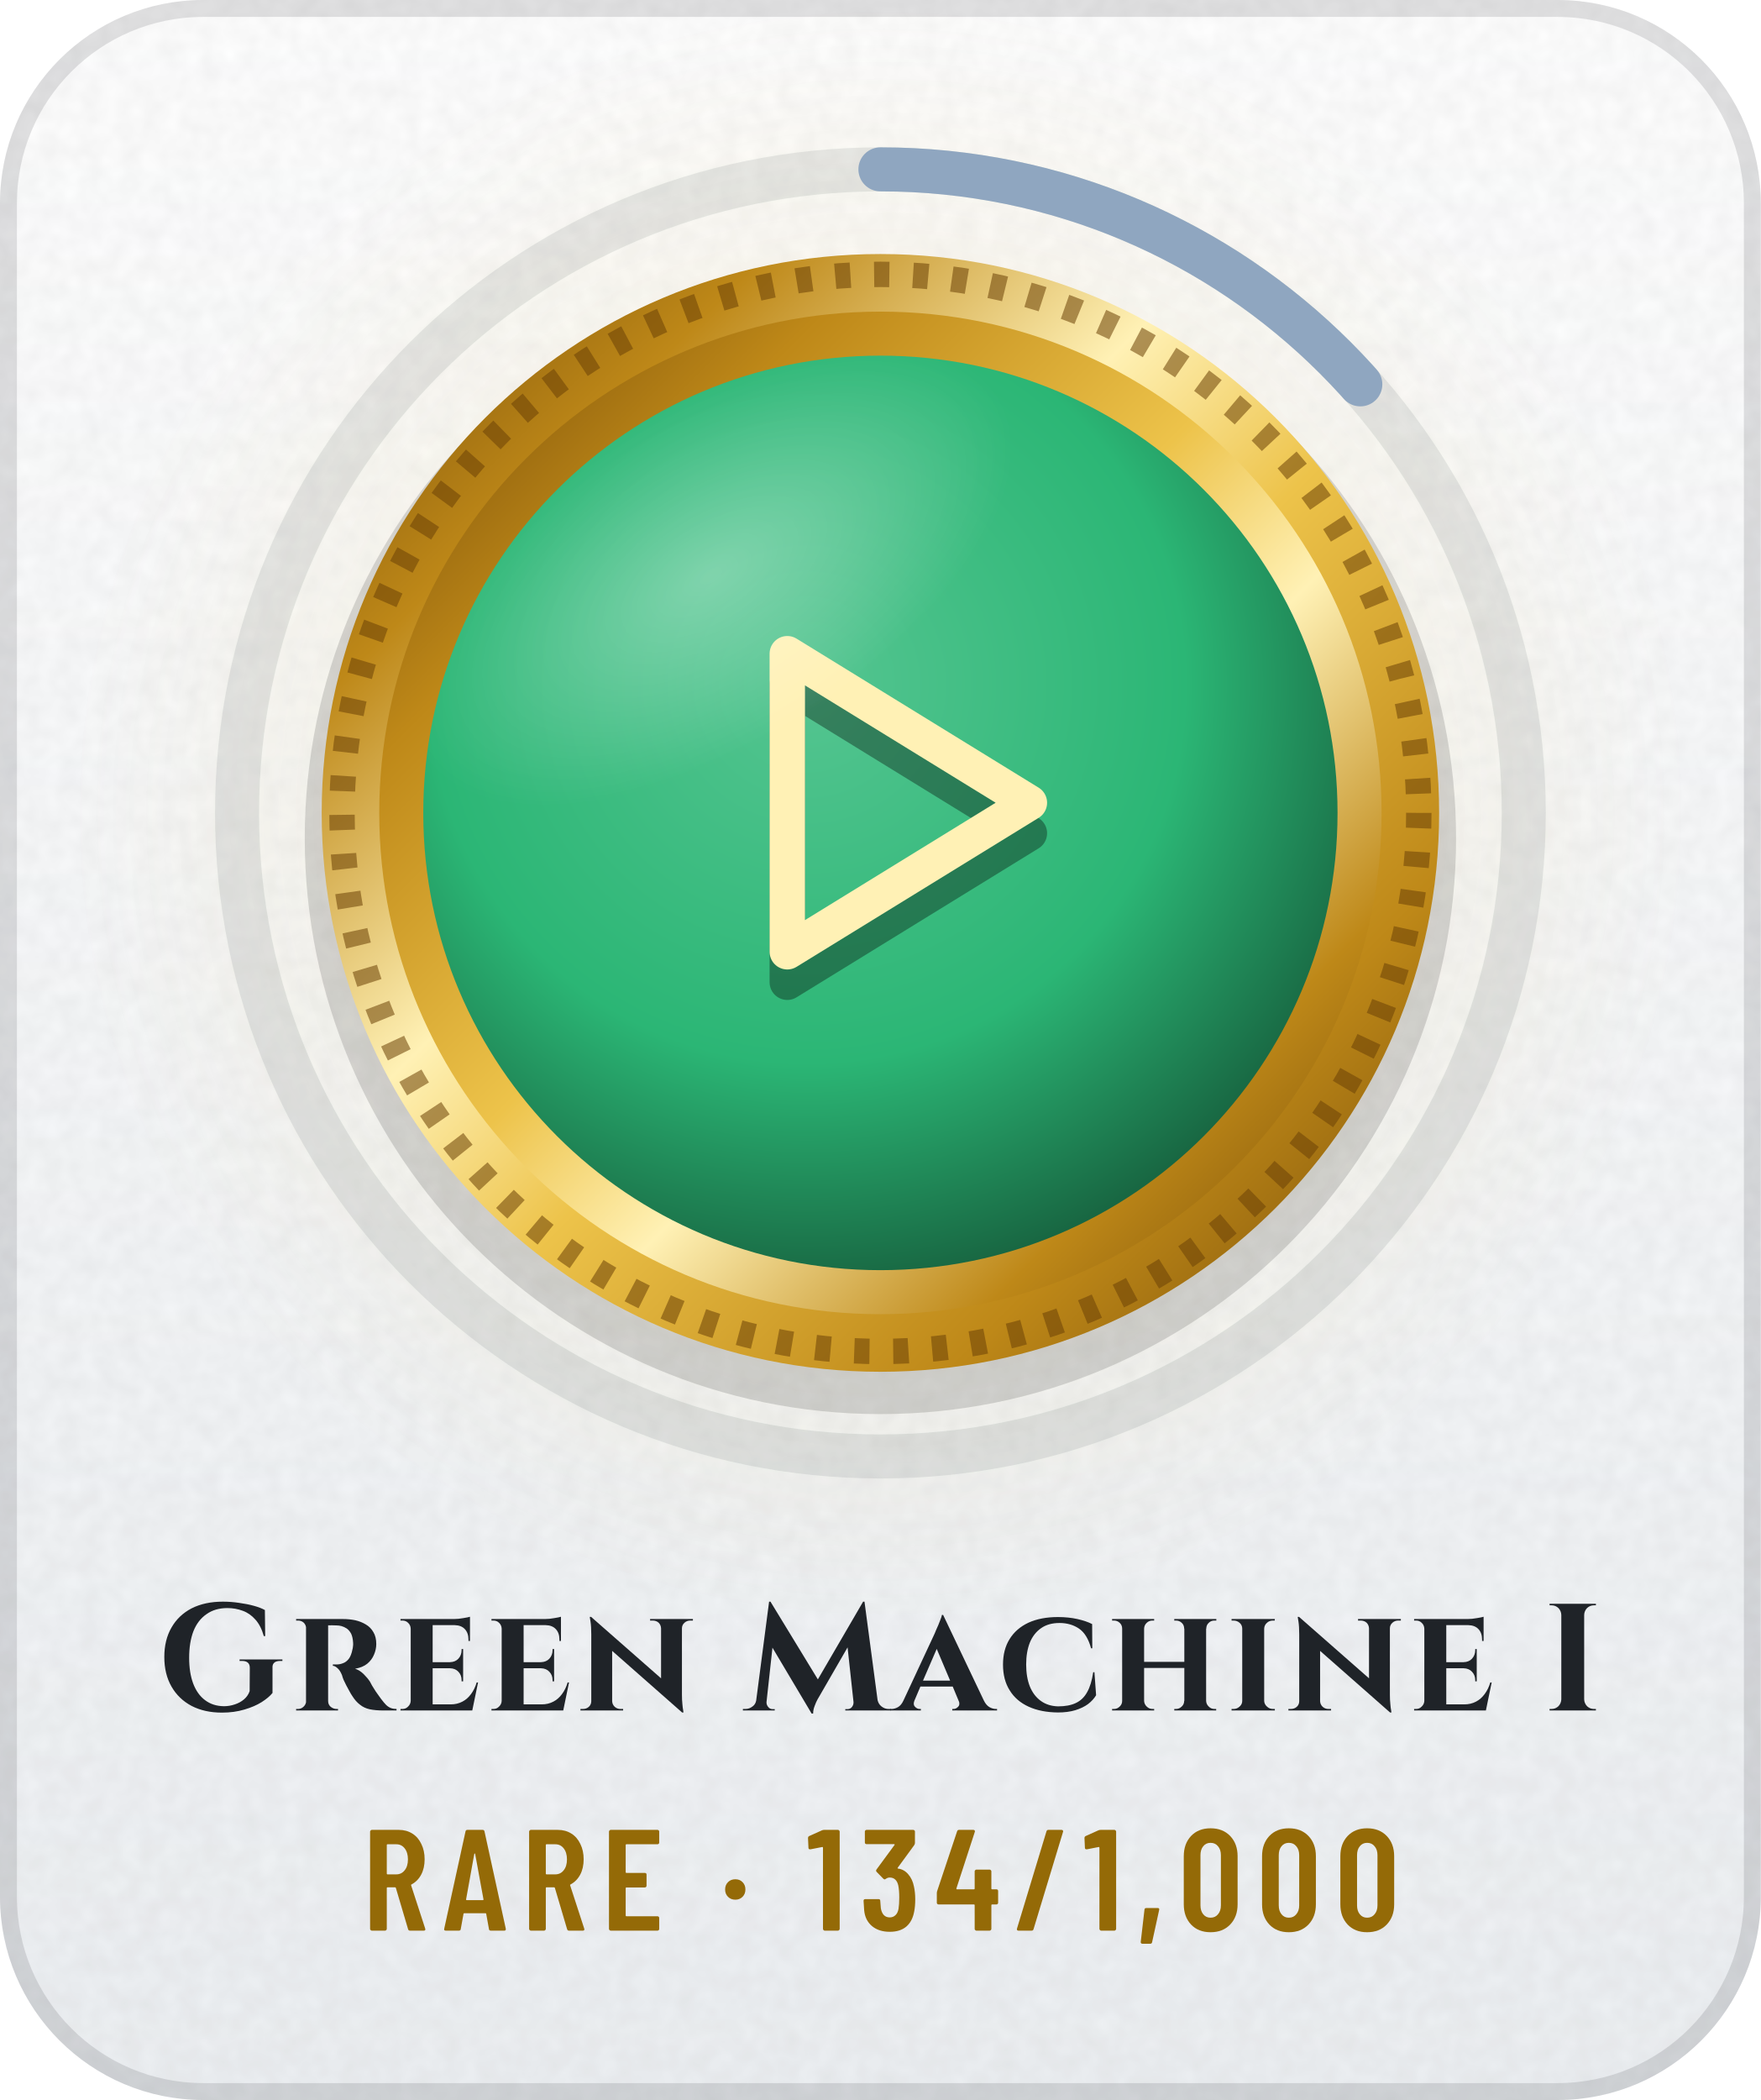
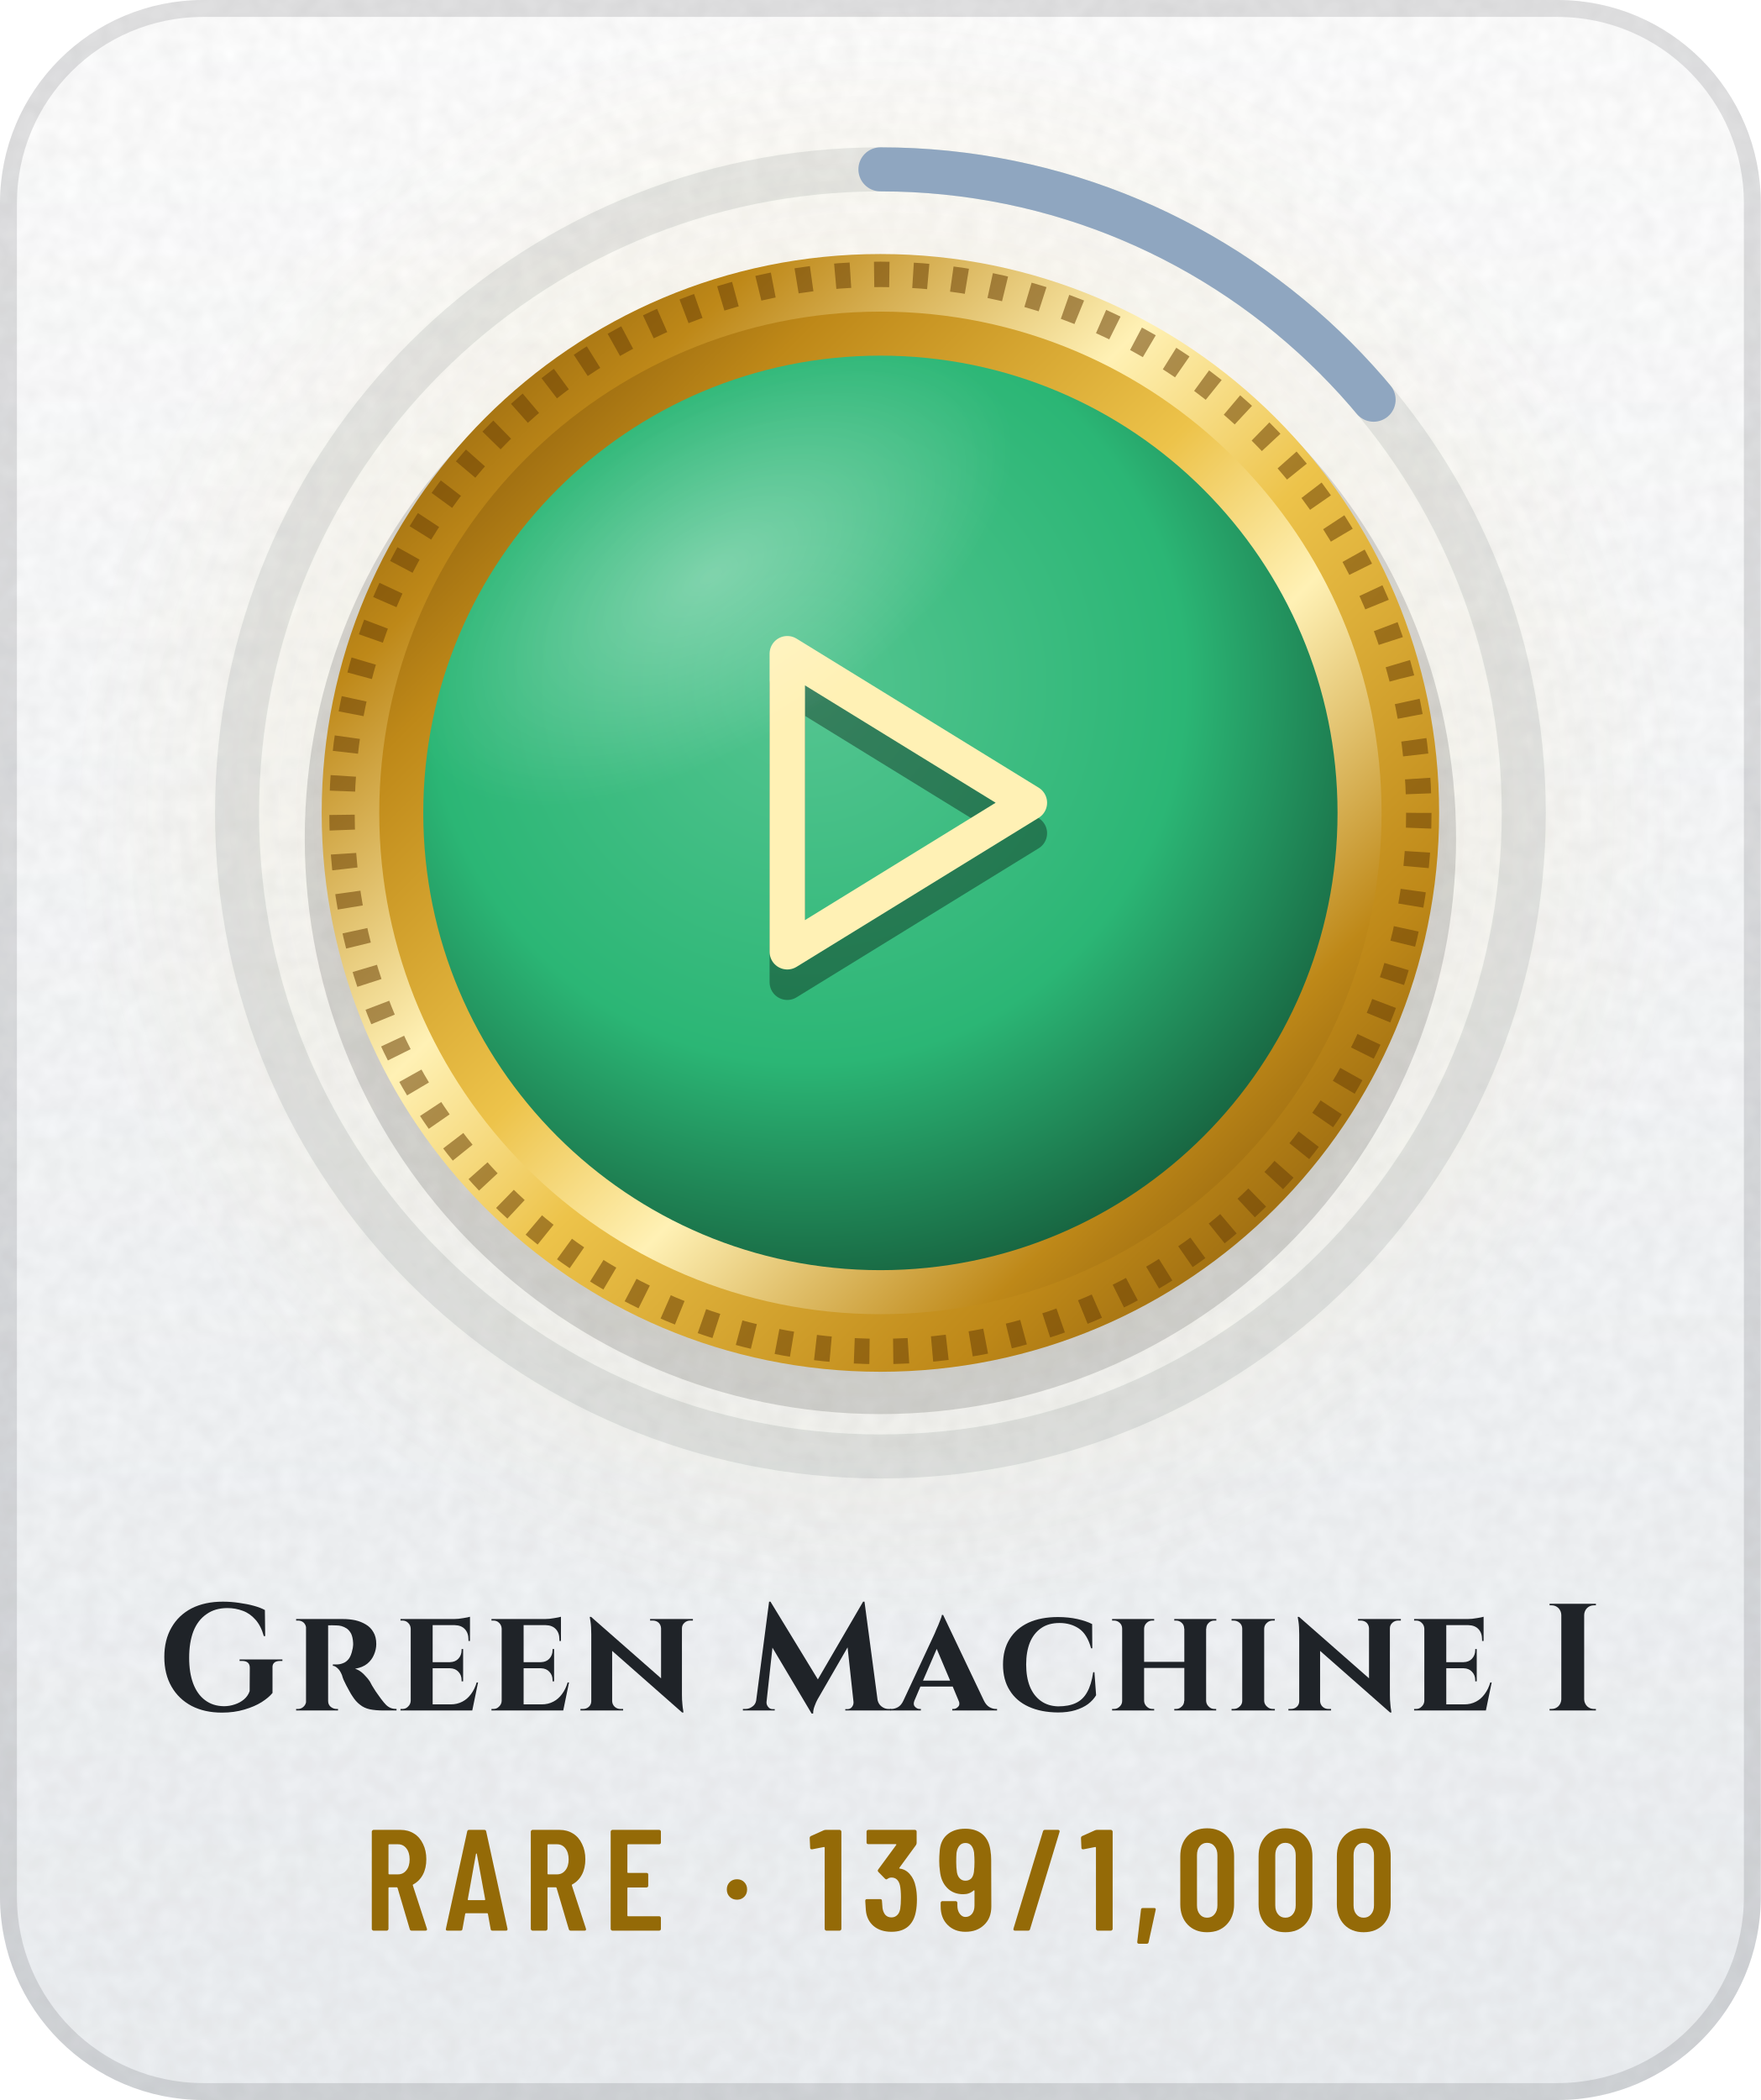
<svg xmlns="http://www.w3.org/2000/svg" width="104" height="124" viewBox="0 0 104 124" role="img" aria-label="Green Machine I: earned, Rare, 13% to Green Machine II">
  <style>@keyframes tw{0%,100%{opacity:.15;transform:scale(.45)}50%{opacity:1;transform:scale(1)}}.sp{transform-box:fill-box;transform-origin:center;animation:tw 3.4s ease-in-out infinite}@keyframes sh{0%{transform:translateX(-110px)}38%,100%{transform:translateX(200px)}}.sh{animation:sh 6.5s ease-in-out infinite}@keyframes fl{0%,100%{transform:translateY(0)}50%{transform:translateY(-3px)}}.fl{animation:fl 5s ease-in-out infinite}@media (prefers-reduced-motion:reduce){.sp,.fl{animation:none}.sh,.bu{display:none}}</style>
  <defs>
    <linearGradient id="bg" x1="0" y1="0" x2="0" y2="1">
      <stop offset="0" stop-color="#FFFFFF" />
      <stop offset="1" stop-color="#EDF0F3" />
    </linearGradient>
    <clipPath id="card">
      <rect width="104" height="124" rx="12" />
    </clipPath>
    <filter id="grain" x="0" y="0" width="100%" height="100%">
      <feTurbulence type="fractalNoise" baseFrequency=".85" numOctaves="2" stitchTiles="stitch" />
      <feColorMatrix values="0 0 0 0 0 0 0 0 0 0 0 0 0 0 0 0 0 0 .05 0" />
    </filter>
    <radialGradient id="glow" cx=".5" cy=".5" r=".5">
      <stop offset="0" stop-color="#EDC34A" stop-opacity="0.19" />
      <stop offset="1" stop-color="#EDC34A" stop-opacity="0" />
    </radialGradient>
    <linearGradient id="mh" x1="0" y1="0" x2="1" y2="0">
      <stop offset="0" stop-color="#6B4306" />
      <stop offset="0.2" stop-color="#BE8818" />
      <stop offset="0.4" stop-color="#FFF1B5" />
      <stop offset="0.54" stop-color="#EDC34A" />
      <stop offset="0.78" stop-color="#BE8818" />
      <stop offset="1" stop-color="#6B4306" />
    </linearGradient>
    <linearGradient id="md" x1="0" y1="0" x2="1" y2="1">
      <stop offset="0" stop-color="#6B4306" />
      <stop offset="0.2" stop-color="#BE8818" />
      <stop offset="0.4" stop-color="#FFF1B5" />
      <stop offset="0.54" stop-color="#EDC34A" />
      <stop offset="0.78" stop-color="#BE8818" />
      <stop offset="1" stop-color="#6B4306" />
    </linearGradient>
    <linearGradient id="mdr" x1="1" y1="1" x2="0" y2="0">
      <stop offset="0" stop-color="#6B4306" />
      <stop offset="0.2" stop-color="#BE8818" />
      <stop offset="0.4" stop-color="#FFF1B5" />
      <stop offset="0.54" stop-color="#EDC34A" />
      <stop offset="0.78" stop-color="#BE8818" />
      <stop offset="1" stop-color="#6B4306" />
    </linearGradient>
    <linearGradient id="dia" x1="0" y1="0" x2="1" y2="0">
      <stop offset="0" stop-color="#2F7DD1" />
      <stop offset=".5" stop-color="#7B61E0" />
      <stop offset="1" stop-color="#C2449A" />
    </linearGradient>
    <linearGradient id="pb" x1="0" y1="0" x2="1" y2="0">
      <stop offset="0" stop-color="#8FA6C0" />
      <stop offset="1" stop-color="#D3E4F4" />
    </linearGradient>
    <linearGradient id="shg" x1="0" y1="0" x2="1" y2="0">
      <stop offset="0" stop-color="#FFFFFF" stop-opacity="0" />
      <stop offset=".5" stop-color="#FFFFFF" stop-opacity=".6" />
      <stop offset="1" stop-color="#FFFFFF" stop-opacity="0" />
    </linearGradient>
    <radialGradient id="en" cx=".42" cy=".36" r=".75">
      <stop offset="0" stop-color="#55C591" />
      <stop offset=".55" stop-color="#2BB675" />
      <stop offset="1" stop-color="#11492F" />
    </radialGradient>
    <linearGradient id="ig" gradientUnits="userSpaceOnUse" x1="0" y1="34" x2="0" y2="62">
      <stop offset="0" stop-color="#FFF1B5" />
      <stop offset="1" stop-color="#EDC34A" />
    </linearGradient>
    <radialGradient id="gl" cx=".5" cy=".5" r=".5">
      <stop offset="0" stop-color="#FFFFFF" stop-opacity=".45" />
      <stop offset="1" stop-color="#FFFFFF" stop-opacity="0" />
    </radialGradient>
    <clipPath id="fc">
      <circle cx="52" cy="48" r="27" />
    </clipPath>
  </defs>
  <g clip-path="url(#card)">
    <rect width="104" height="124" fill="url(#bg)" />
    <rect width="104" height="124" filter="url(#grain)" />
  </g>
  <rect x=".5" y=".5" width="103" height="123" rx="11.5" fill="none" stroke="#1F2328" stroke-opacity=".13" />
  <circle cx="52" cy="48" r="48" fill="url(#glow)" />
  <circle cx="52" cy="48" r="38" fill="none" stroke="#1F2328" stroke-opacity=".09" stroke-width="2.6" />
-   <circle cx="52" cy="48" r="38" fill="none" stroke="#8FA6C0" stroke-width="2.6" stroke-linecap="round" stroke-dasharray="32 238.8" transform="rotate(-90 52 48)" />
+   <circle cx="52" cy="48" r="38" fill="none" stroke="#8FA6C0" stroke-width="2.6" stroke-linecap="round" stroke-dasharray="33.2 238.8" transform="rotate(-90 52 48)" />
  <circle cx="52" cy="49.5" r="34" fill="#000000" fill-opacity=".14" />
  <circle cx="52" cy="48" r="33" fill="url(#md)" />
  <circle cx="52" cy="48" r="31.8" fill="none" stroke="#6B4306" stroke-opacity=".55" stroke-width="1.5" stroke-dasharray=".9 1.4" />
  <circle cx="52" cy="48" r="29.6" fill="url(#mdr)" />
  <circle cx="52" cy="48" r="27" fill="url(#en)" />
  <g transform="translate(38.8 36) scale(1.1)" fill="none" stroke="#000000" stroke-width="1.9" stroke-linecap="round" stroke-linejoin="round" stroke-opacity=".35">
    <path d="M7 4l13 8-13 8z" />
  </g>
  <g transform="translate(38.8 34.2) scale(1.1)" fill="none" stroke="url(#ig)" stroke-width="1.9" stroke-linecap="round" stroke-linejoin="round">
    <path d="M7 4l13 8-13 8z" />
  </g>
  <g clip-path="url(#fc)">
    <ellipse cx="42" cy="34" rx="20" ry="10" transform="rotate(-32 42 34)" fill="url(#gl)" opacity=".7" />
    <g transform="skewX(-18)">
      <rect class="sh" x="10" y="10" width="12" height="80" fill="url(#shg)" opacity=".6" />
    </g>
  </g>
  <g transform="translate(9.3 101) scale(0.009 -0.009)" fill="#1F2328">
    <use href="#s71" x="0" />
    <use href="#s114" x="869" />
    <use href="#s101" x="1561" />
    <use href="#s101" x="2158" />
    <use href="#s110" x="2755" />
    <use href="#s77" x="3851" />
    <use href="#s97" x="4837" />
    <use href="#s99" x="5515" />
    <use href="#s104" x="6231" />
    <use href="#s105" x="7015" />
    <use href="#s110" x="7401" />
    <use href="#s101" x="8213" />
    <use href="#s73" x="9094" />
  </g>
-   <g transform="translate(21.4 114) scale(0.0085 -0.0085)" fill="#946A07">
+   <g transform="translate(21.5 114) scale(0.0085 -0.0085)" fill="#946A07">
    <use href="#m82" x="0" />
    <use href="#m65" x="555" />
    <use href="#m82" x="1105" />
    <use href="#m69" x="1660" />
    <use href="#m183" x="2484" />
    <use href="#m49" x="3087" />
    <use href="#m51" x="3455" />
-     <use href="#m52" x="3975" />
-     <use href="#m47" x="4528" />
-     <use href="#m49" x="5008" />
-     <use href="#m44" x="5376" />
-     <use href="#m48" x="5670" />
-     <use href="#m48" x="6214" />
-     <use href="#m48" x="6758" />
+     <use href="#m57" x="3975" />
+     <use href="#m47" x="4492" />
+     <use href="#m49" x="4972" />
+     <use href="#m44" x="5340" />
+     <use href="#m48" x="5634" />
+     <use href="#m48" x="6178" />
+     <use href="#m48" x="6722" />
  </g>
  <defs>
    <path id="m44" d="M33 -78 59 146Q60 157 71 157H151Q164 157 161 144L112 -80Q110 -91 99 -91H45Q39 -91 36 -88Q32 -84 33 -78Z" />
    <path id="m47" d="M21 14 226 690Q229 700 239 700H331Q337 700 340 696Q343 692 341 686L136 10Q133 0 123 0H31Q25 0 22 4Q19 8 21 14Z" />
    <path id="m48" d="M38 183V517Q38 604 89 658Q140 711 224 711Q309 711 360 658Q412 604 412 517V183Q412 96 360 42Q309 -11 224 -11Q140 -11 89 42Q38 96 38 183ZM296 176V524Q296 563 276 586Q257 610 224 610Q192 610 173 586Q154 563 154 524V176Q154 137 173 114Q192 90 224 90Q257 90 276 114Q296 137 296 176Z" />
    <path id="m49" d="M122 700H218Q223 700 226 696Q230 693 230 688V12Q230 7 226 4Q223 0 218 0H126Q121 0 118 4Q114 7 114 12V576Q114 578 112 580Q111 582 109 581L27 565H24Q13 565 13 576L10 643Q10 653 18 657L107 697Q114 700 122 700Z" />
    <path id="m51" d="M387 218Q387 169 380 134Q368 66 326 29Q283 -8 210 -8Q134 -8 86 32Q38 73 32 143Q30 165 28 207Q28 219 40 219H132Q144 219 144 207Q146 173 148 156Q153 125 169 108Q185 92 210 92Q234 92 250 108Q266 123 271 152Q276 182 276 230Q276 281 269 315Q263 341 248 355Q233 369 210 369Q195 369 183 360Q177 356 174 356Q172 356 166 360L119 408Q115 412 115 417Q115 421 118 425L243 595Q245 597 244 599Q242 601 239 601H49Q44 601 40 604Q37 608 37 613V688Q37 693 40 696Q44 700 49 700H373Q378 700 382 696Q385 693 385 688V609Q385 602 380 594L266 438Q262 432 268 431Q309 426 338 392Q368 358 378 307Q387 267 387 218Z" />
-     <path id="m52" d="M443 275V194Q443 189 440 186Q436 182 431 182H401Q396 182 396 177V12Q396 7 392 4Q389 0 384 0H292Q287 0 284 4Q280 7 280 12V177Q280 182 275 182H29Q24 182 20 186Q17 189 17 194V259Q17 268 19 274L158 690Q161 700 171 700H271Q277 700 280 696Q283 693 281 686L153 293Q152 287 157 287H275Q280 287 280 292V412Q280 417 284 420Q287 424 292 424H384Q389 424 392 420Q396 417 396 412V292Q396 287 401 287H431Q436 287 440 284Q443 280 443 275Z" />
+     <path id="m57" d="M384 168Q384 87 334 40Q285 -8 204 -8Q128 -8 80 40Q32 88 32 168V193Q32 198 36 202Q39 205 44 205H136Q141 205 144 202Q148 198 148 193V174Q148 140 164 118Q181 95 204 95Q232 95 250 117Q267 139 267 174V276Q267 279 265 280Q263 281 261 279Q232 253 189 253Q120 253 77 297Q34 341 27 414Q22 447 22 484Q22 518 25 549Q29 625 76 666Q124 708 203 708Q276 708 322 670Q368 631 378 556Q383 526 383 493ZM267 476Q267 506 264 543Q253 609 204 609Q179 609 163 591Q147 573 142 540Q140 516 140 476Q140 439 145 405Q150 377 166 362Q181 347 204 347Q228 347 244 362Q259 378 263 408Q267 443 267 476Z" />
    <path id="m65" d="M325 11 306 116Q306 121 300 121H154Q148 121 148 116L129 11Q128 0 116 0H25Q11 0 14 13L162 689Q164 700 175 700H281Q292 700 294 689L442 13V9Q442 0 431 0H338Q326 0 325 11ZM171 212H282Q288 212 287 217L229 533Q228 536 226 536Q224 536 223 533L166 217Q165 212 171 212Z" />
    <path id="m69" d="M391 600H175Q170 600 170 595V406Q170 401 175 401H303Q308 401 312 398Q315 394 315 389V312Q315 307 312 304Q308 300 303 300H175Q170 300 170 295V105Q170 100 175 100H391Q396 100 400 96Q403 93 403 88V12Q403 7 400 4Q396 0 391 0H66Q61 0 58 4Q54 7 54 12V688Q54 693 58 696Q61 700 66 700H391Q396 700 400 696Q403 693 403 688V612Q403 607 400 604Q396 600 391 600Z" />
    <path id="m82" d="M318 10 233 297Q231 301 228 301H175Q170 301 170 296V12Q170 7 166 4Q163 0 158 0H66Q61 0 58 4Q54 7 54 12V688Q54 693 58 696Q61 700 66 700H254Q307 700 348 674Q388 649 410 602Q433 556 433 496Q433 434 409 389Q385 344 342 321Q338 320 339 315L437 14Q438 12 438 9Q438 0 427 0H331Q321 0 318 10ZM170 595V396Q170 391 175 391H236Q272 391 294 419Q317 447 317 495Q317 543 294 572Q272 600 236 600H175Q170 600 170 595Z" />
    <path id="m183" d="M37 286Q37 317 57 337Q77 357 108 357Q139 357 158 337Q178 317 178 286Q178 255 158 235Q138 215 108 215Q77 215 57 235Q37 255 37 286Z" />
    <path id="s71" d="M755 280V115Q731 85 684 55Q636 25 570 6Q504 -14 423 -14Q309 -14 224 30Q139 75 92 157Q45 239 45 351Q45 463 92 544Q138 625 224 670Q311 714 429 714Q484 714 536 706Q588 699 632 687Q676 675 705 659L707 488H698Q679 556 643 596Q607 637 560 654Q512 672 459 672Q378 672 322 632Q265 593 236 520Q208 447 208 345Q208 249 234 178Q261 106 312 68Q363 29 436 28Q473 28 508 40Q542 51 568 73Q594 95 605 127L606 280Q606 325 555 325H539V335H820V325H805Q775 325 763 310Q754 299 755 280Z" />
    <path id="s73" d="M119 73V627Q118 653 100 672Q81 690 55 690H42V700H346V690H333Q307 690 288 672Q270 653 269 627V73Q270 47 288 28Q307 10 333 10H346V0H42V10H55Q81 10 100 28Q118 47 119 73Z" />
    <path id="s77" d="M780 714H789L875 68Q881 42 900 27Q921 10 947 10H963V0H663V9H678Q695 9 706 22Q717 36 717 52V55L678 414L491 90L481 73Q471 55 462 30Q452 5 452 -20H442L185 412L146 55V52Q146 36 158 22Q169 9 185 9H200V0H-9V10H7Q34 10 55 27Q73 40 78 64L163 714H172L483 204Z" />
    <path id="s97" d="M319 627 586 66Q601 35 623 22Q645 10 665 10H673V0H379V10H387Q404 10 418 25Q429 36 424 56L382 157H170L130 63Q121 38 134 25Q148 10 165 10H173V0H-27V10H-19Q1 10 23 22Q45 35 59 66L264 506Q266 512 273 528Q280 543 288 562Q296 582 303 600Q310 617 311 627ZM187 196H365L277 404Z" />
    <path id="s99" d="M634 251 645 100Q626 68 592 42Q558 17 509 2Q460 -13 395 -13Q283 -12 202 25Q121 62 78 132Q34 201 34 301Q34 399 77 468Q120 538 201 576Q282 613 395 613Q463 613 522 600Q580 587 619 567L620 408H612Q587 500 533 537Q479 574 405 574Q332 574 284 540Q235 506 210 445Q186 384 186 302Q186 219 210 158Q235 97 282 63Q329 29 395 27Q466 27 512 49Q559 71 586 120Q614 169 626 251Z" />
    <path id="s101" d="M543 184 505 0H34V10H47Q69 10 84 26Q100 41 101 63V537Q100 560 84 575Q69 590 47 590H34V600H385Q414 600 446 606Q478 611 490 615V456H480V465Q480 509 456 534Q433 559 389 560H245V317H359Q394 318 414 340Q435 363 435 396V403H445V191H435V199Q435 232 414 254Q394 276 359 277H245V40H363Q406 40 440 58Q473 75 497 108Q521 140 534 184Z" />
    <path id="s104" d="M100 63V537Q100 560 84 575Q68 590 46 590H34V600H310V590H299Q277 590 261 575Q245 560 244 537V319H508V537H507Q507 560 491 575Q475 590 453 590H442V600H718V590H706Q683 590 668 575Q652 560 652 537H651V63Q652 41 668 26Q683 10 706 10H717V0H442V10H453Q475 10 491 26Q507 41 507 63H508V279H244V63Q245 41 261 26Q277 10 299 10H310V0H34V10H46Q68 10 84 26Q100 41 100 63Z" />
    <path id="s105" d="M104 63V537Q104 560 87 575Q70 590 46 590H34V600H318L317 590H306Q282 590 266 575Q249 560 248 537V63Q249 41 266 26Q282 10 306 10H318V0H34V10H47Q70 10 87 26Q104 41 104 63Z" />
    <path id="s110" d="M91 614 550 211V539Q549 561 534 576Q518 590 495 590H478V600H759V590H742Q720 590 704 576Q687 561 687 539V104Q687 69 690 42Q692 16 695 2L697 -13H688L229 391V61Q230 39 246 24Q262 10 284 10H301V0H21V10H37Q60 10 76 24Q92 39 92 61V500Q92 551 87 583L82 614Z" />
    <path id="s114" d="M106 0H41V10H53Q75 10 91 26Q103 38 106 54V547Q103 564 91 576Q75 590 54 590H41V600H349Q390 600 429 592Q468 583 499 564Q530 546 548 514Q567 483 567 436Q567 401 552 366Q538 332 508 307Q477 282 428 274Q457 265 484 239Q510 213 525 190Q529 182 539 164Q549 147 564 124Q580 102 597 78Q617 51 632 36Q647 22 663 16Q679 10 700 10V0H616Q562 0 524 8Q487 16 460 38Q432 59 409 96Q400 109 390 128Q380 146 370 165Q360 184 352 202Q345 220 342 232Q329 264 312 278Q296 293 282 293V302H307Q328 302 348 310Q369 317 386 338Q403 360 411 402Q413 408 414 419Q416 430 415 444Q413 481 402 504Q390 526 373 538Q356 549 338 554Q321 558 308 558Q289 559 274 559Q259 558 251 559V63Q251 38 268 24Q286 10 306 10H316V0Z" />
  </defs>
</svg>
